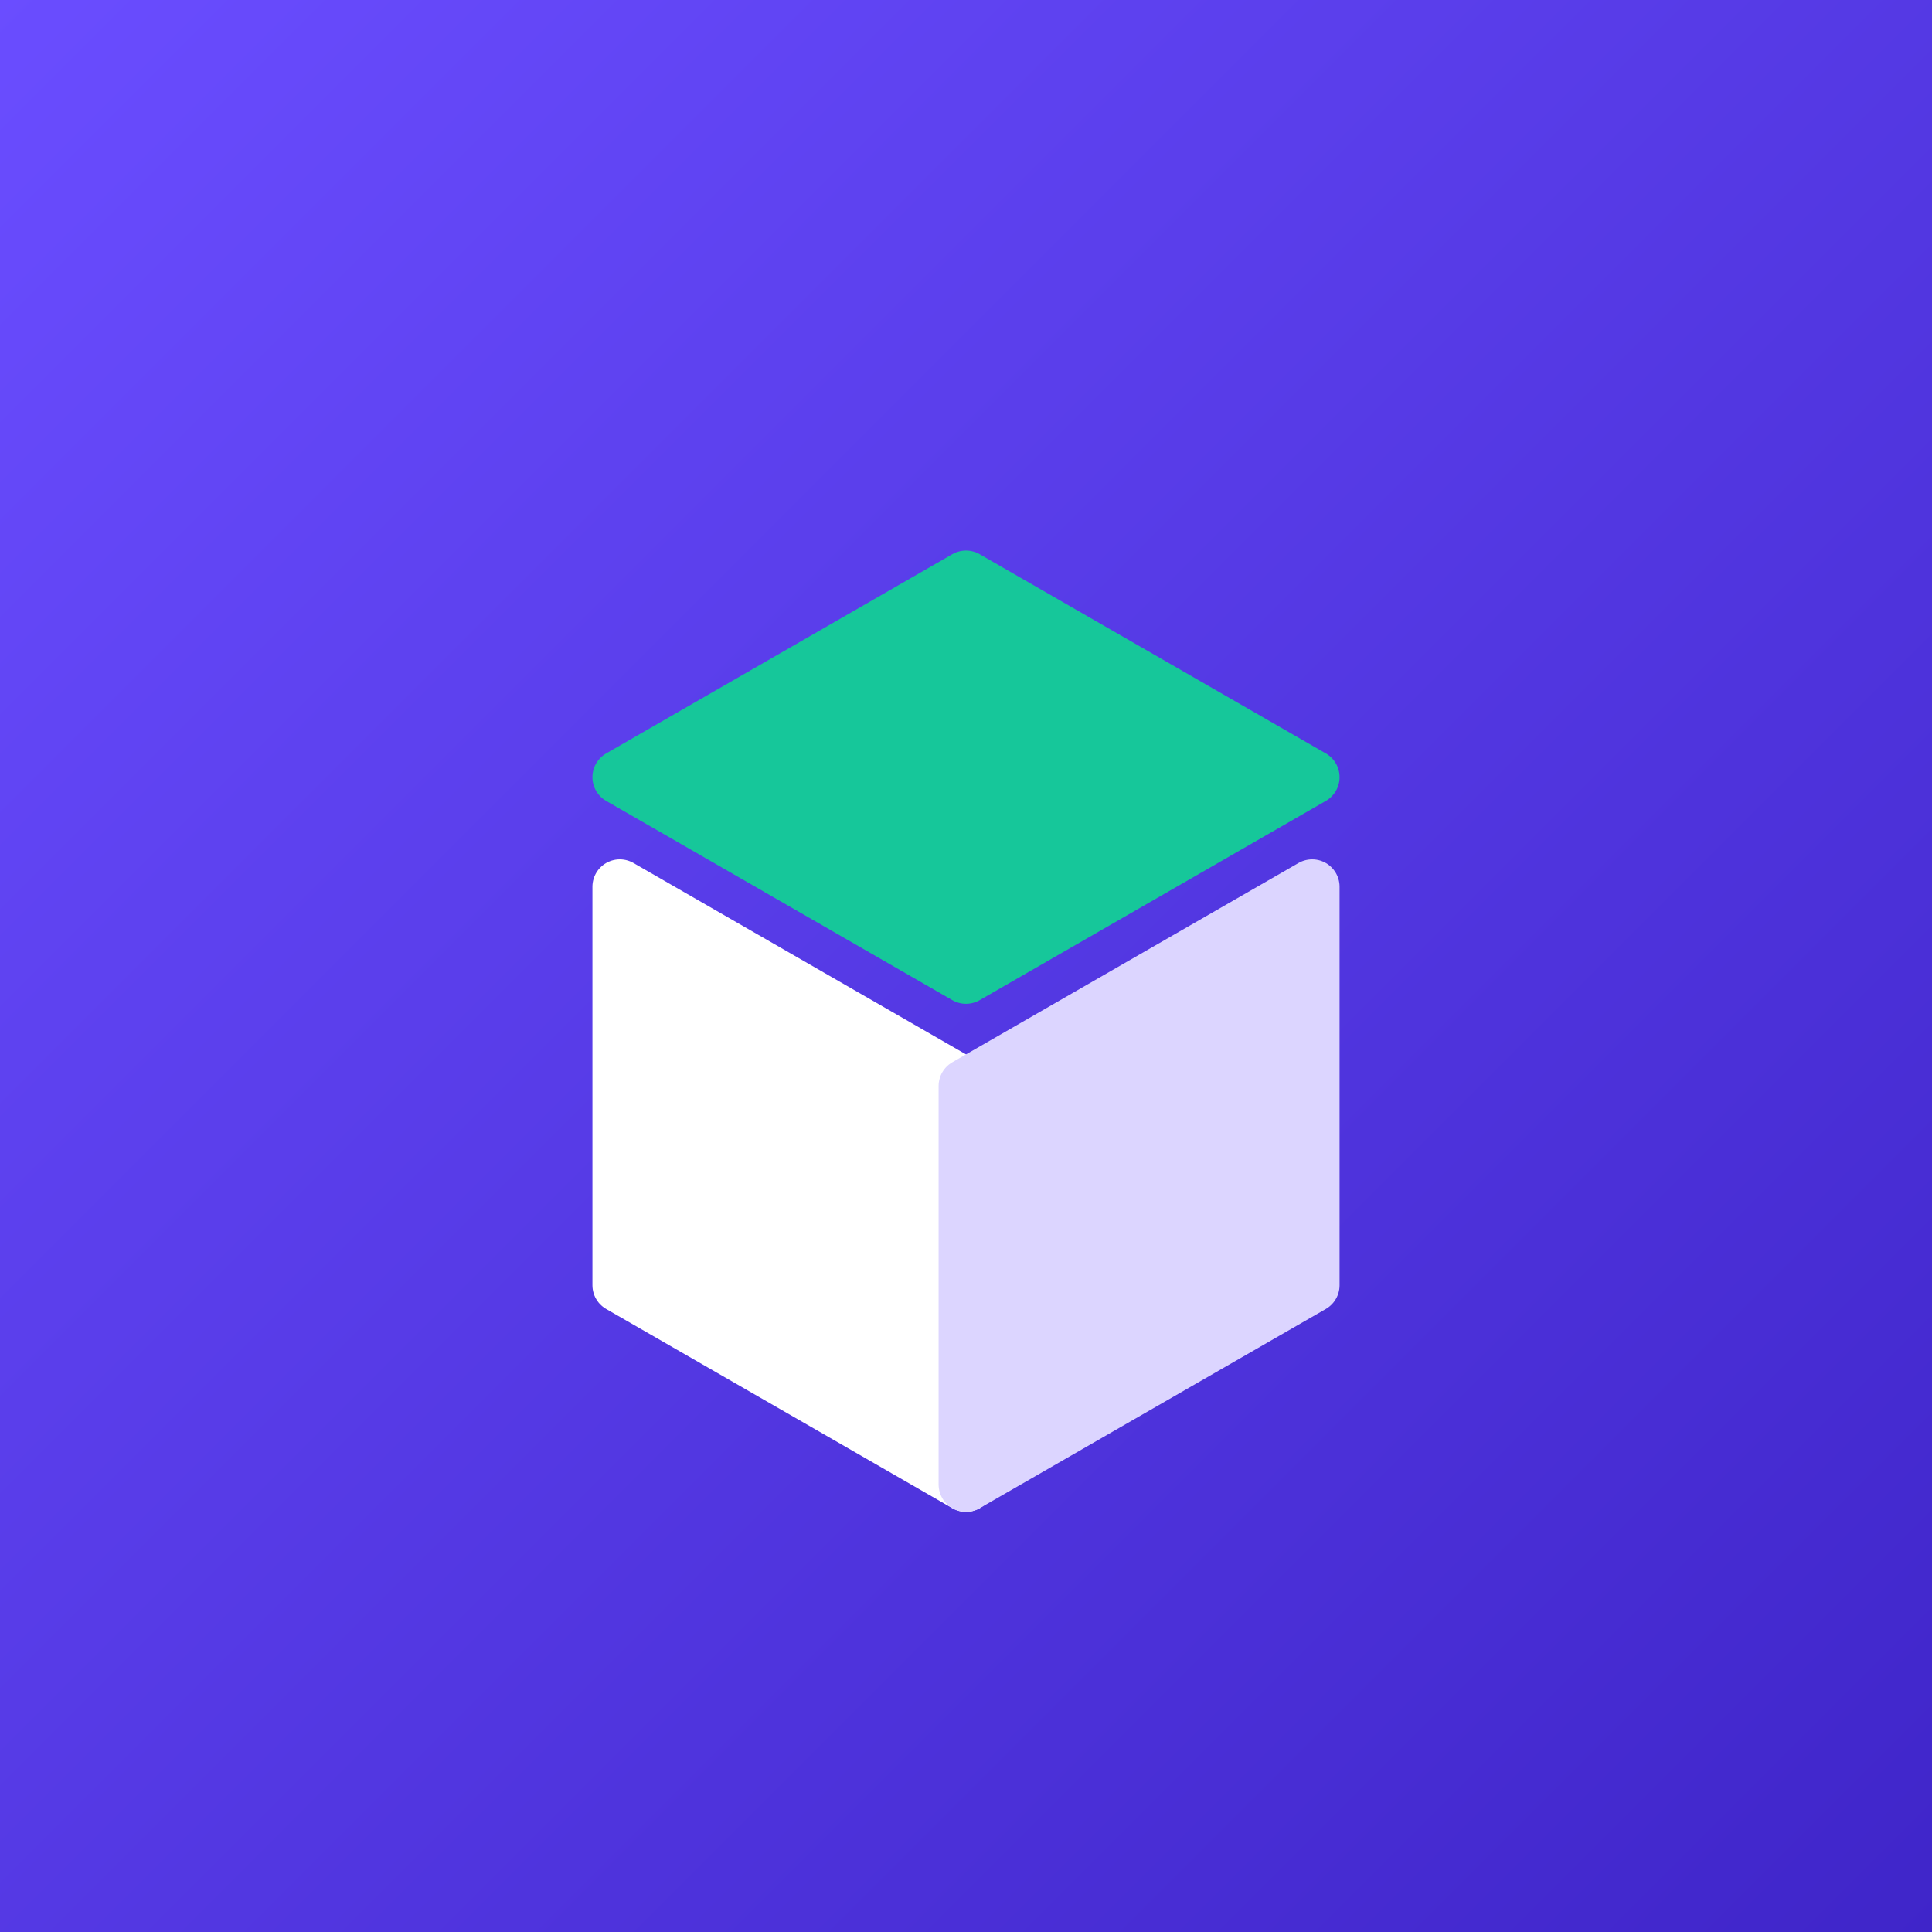
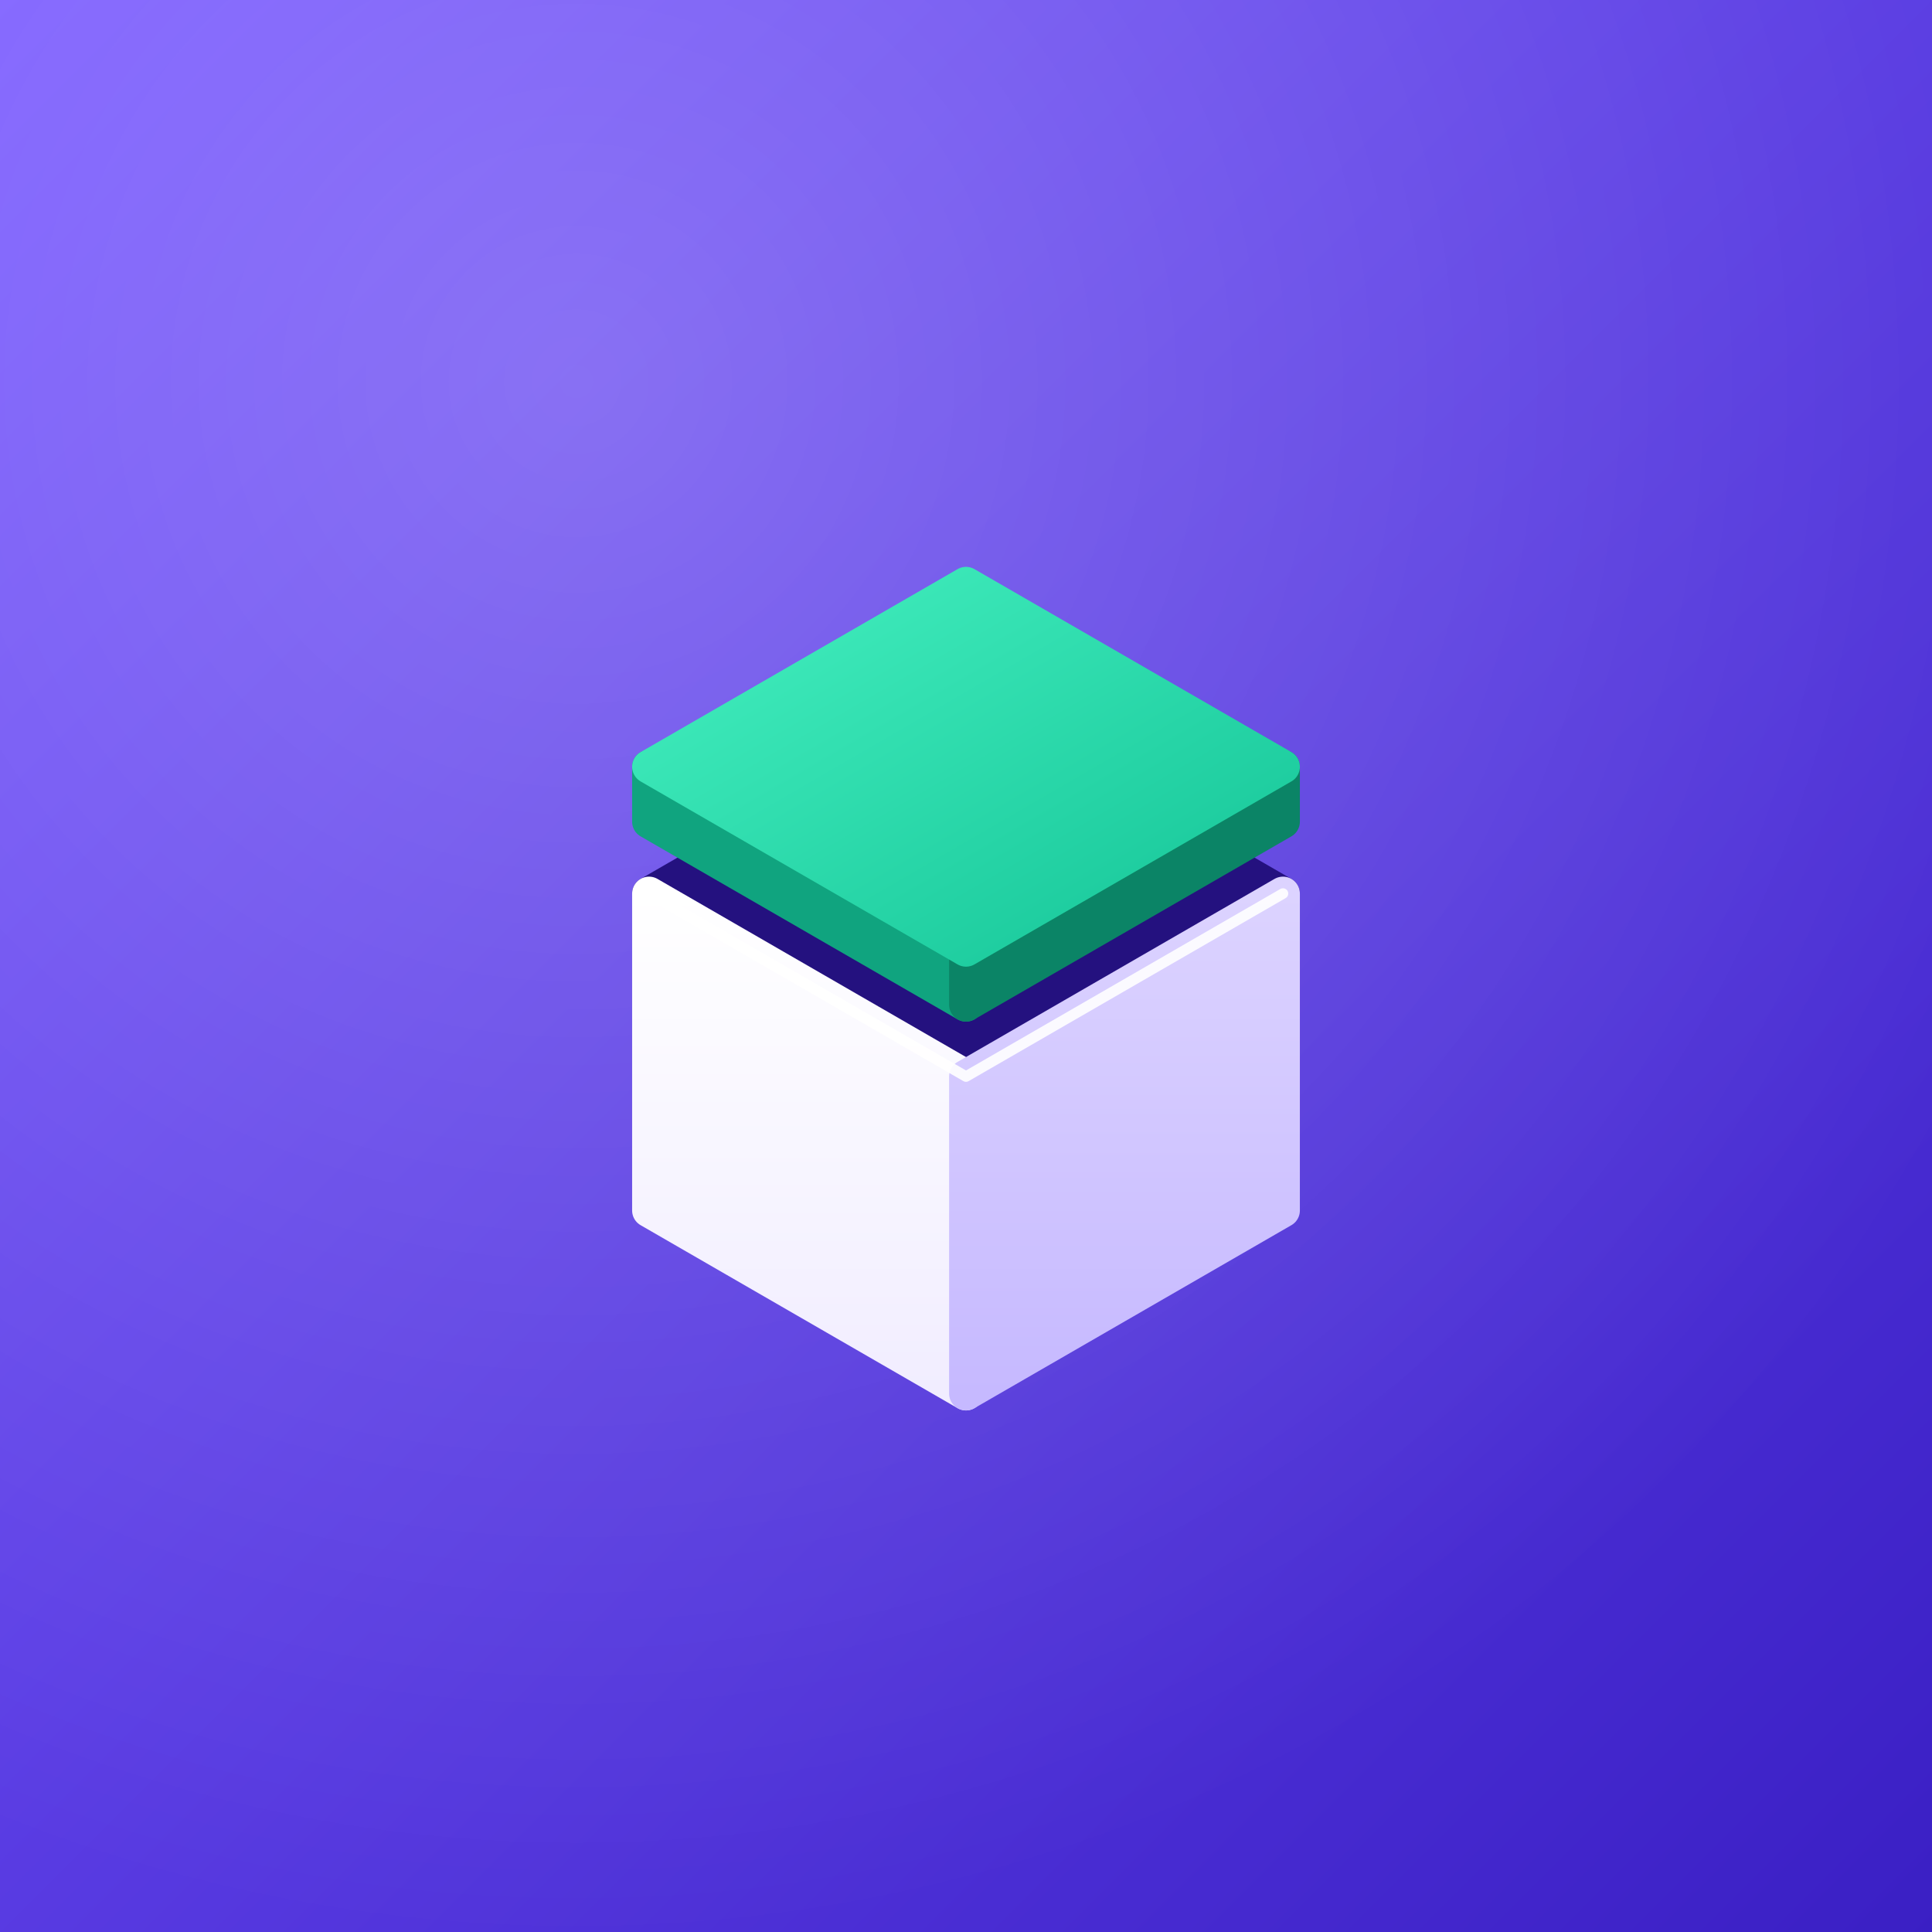
<svg xmlns="http://www.w3.org/2000/svg" viewBox="0 0 512 512">
  <defs>
-     <linearGradient id="g" x1="0" y1="0" x2="1" y2="1">
-       <stop offset="0" stop-color="#6A4DFF" />
-       <stop offset="1" stop-color="#3F25C9" />
+     <linearGradient id="bg" x1="0" y1="0" x2="1" y2="1">
+       <stop offset="0" stop-color="#7656FF" />
+       <stop offset="1" stop-color="#3A1FC4" />
    </linearGradient>
+     <radialGradient id="gl" cx="0.3" cy="0.2" r="0.8">
+       <stop offset="0" stop-color="#FFFFFF" stop-opacity="0.22" />
+       <stop offset="1" stop-color="#FFFFFF" stop-opacity="0" />
+     </radialGradient>
  </defs>
-   <rect width="512" height="512" rx="0" fill="url(#g)" />
-   <g transform="translate(256 268) scale(0.66) translate(-256 -246)">
-     <path d="M117 196 L256 276 L256 436 L117 356 Z" fill="#FFFFFF" stroke="#FFFFFF" stroke-width="22" stroke-linejoin="round" />
-     <path d="M256 276 L395 196 L395 356 L256 436 Z" fill="#DCD5FF" stroke="#DCD5FF" stroke-width="22" stroke-linejoin="round" />
-     <path d="M256 72 L395 152 L256 232 L117 152 Z" fill="#16C79A" stroke="#16C79A" stroke-width="22" stroke-linejoin="round" />
+   <rect width="512" height="512" fill="url(#bg)" />
+   <rect width="512" height="512" fill="url(#gl)" />
+   <g transform="translate(112.64 118.64) scale(0.56)">
+     <defs>
+       <linearGradient id="icl" x1="0" y1="0" x2="0" y2="1">
+         <stop offset="0" stop-color="#FFFFFF" />
+         <stop offset="1" stop-color="#F1EDFF" />
+       </linearGradient>
+       <linearGradient id="icr" x1="0" y1="0" x2="0" y2="1">
+         <stop offset="0" stop-color="#DCD3FF" />
+         <stop offset="1" stop-color="#C6B9FF" />
+       </linearGradient>
+       <linearGradient id="ict" x1="0" y1="0" x2="1" y2="1">
+         <stop offset="0" stop-color="#45F0C0" />
+         <stop offset="1" stop-color="#14C497" />
+       </linearGradient>
+     </defs>
+     <path d="M106 211 L256 297.6 L406 211 L256 124.4 Z" fill="#24117F" stroke="#24117F" stroke-width="16" stroke-linejoin="round" />
+     <path d="M106 211 L256 297.6 L256 447.6 L106 361 Z" fill="url(#icl)" stroke="url(#icl)" stroke-width="16" stroke-linejoin="round" />
+     <path d="M256 297.6 L406 211 L406 361 L256 447.6 Z" fill="url(#icr)" stroke="url(#icr)" stroke-width="16" stroke-linejoin="round" />
+     <path d="M106 211 L256 297.6 L406 211" fill="none" stroke="#FFFFFF" stroke-width="5" stroke-linecap="round" stroke-linejoin="round" opacity="0.9" />
+     <path d="M106 151 L256 237.6 L256 263.6 L106 177 Z" fill="#10A47F" stroke="#10A47F" stroke-width="16" stroke-linejoin="round" />
+     <path d="M256 237.6 L406 151 L406 177 L256 263.6 Z" fill="#0B8466" stroke="#0B8466" stroke-width="16" stroke-linejoin="round" />
+     <path d="M106 151 L256 237.6 L406 151 L256 64.4 Z" fill="url(#ict)" stroke="url(#ict)" stroke-width="16" stroke-linejoin="round" />
  </g>
</svg>
